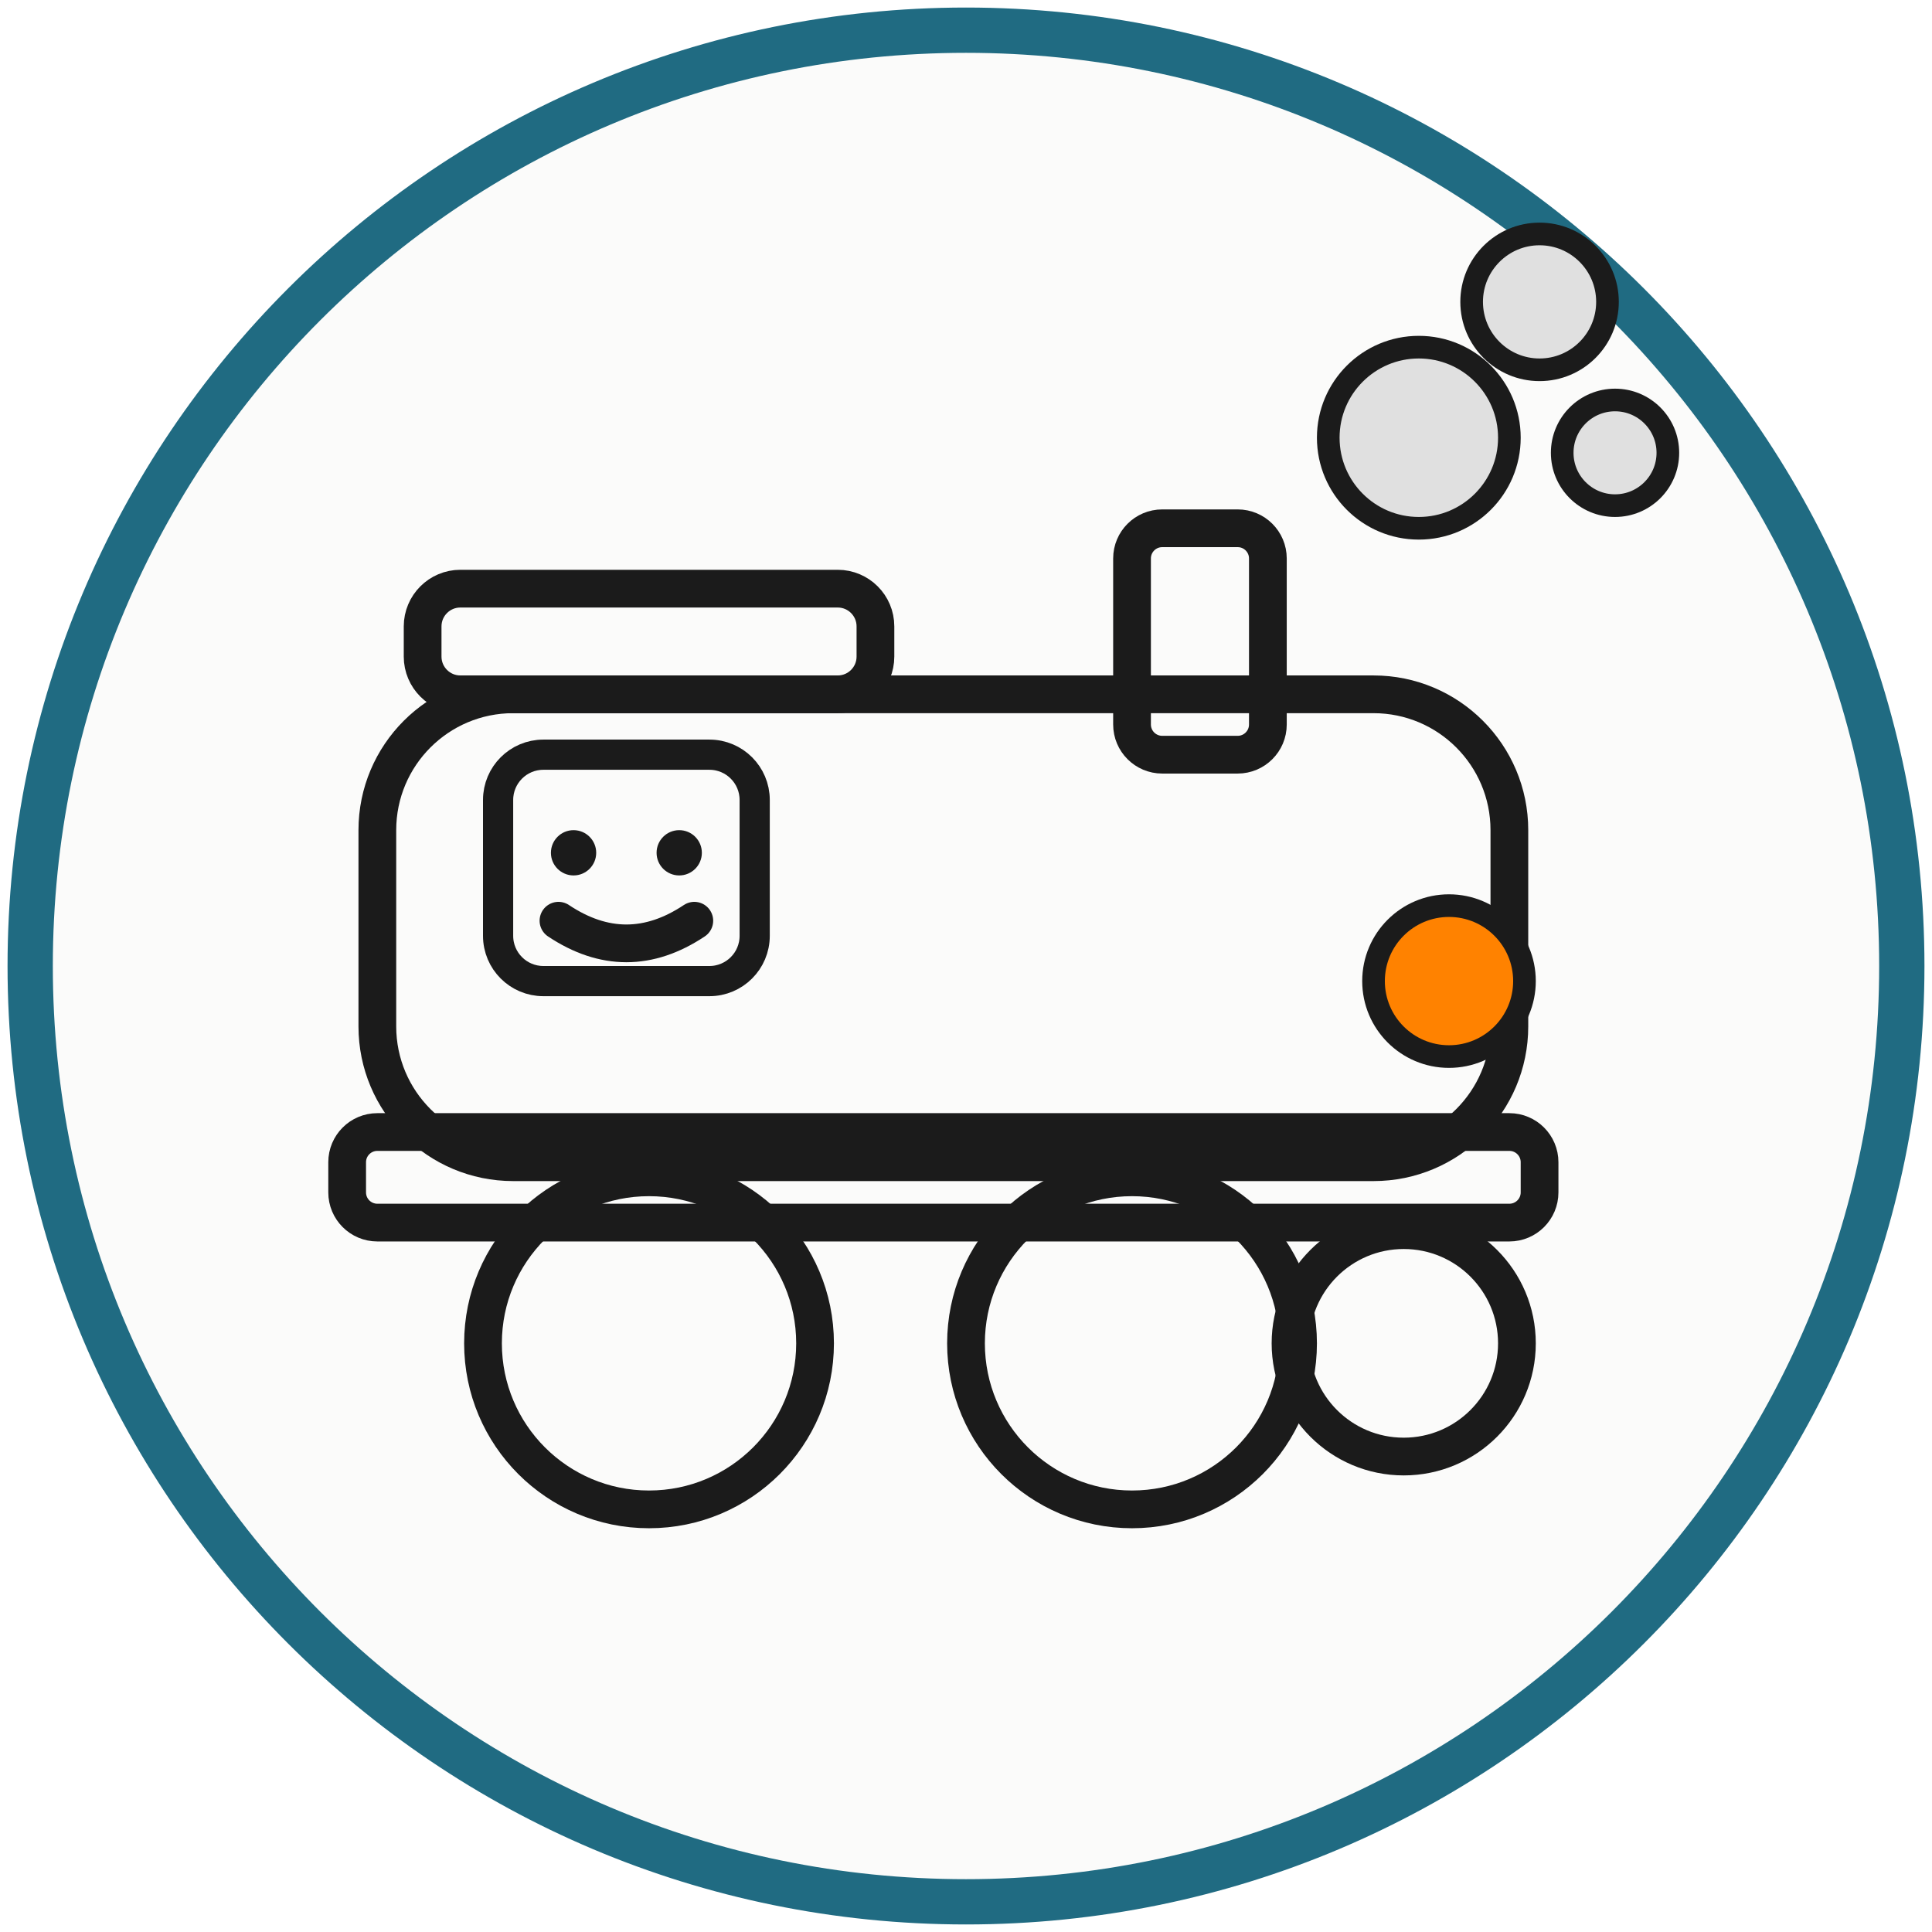
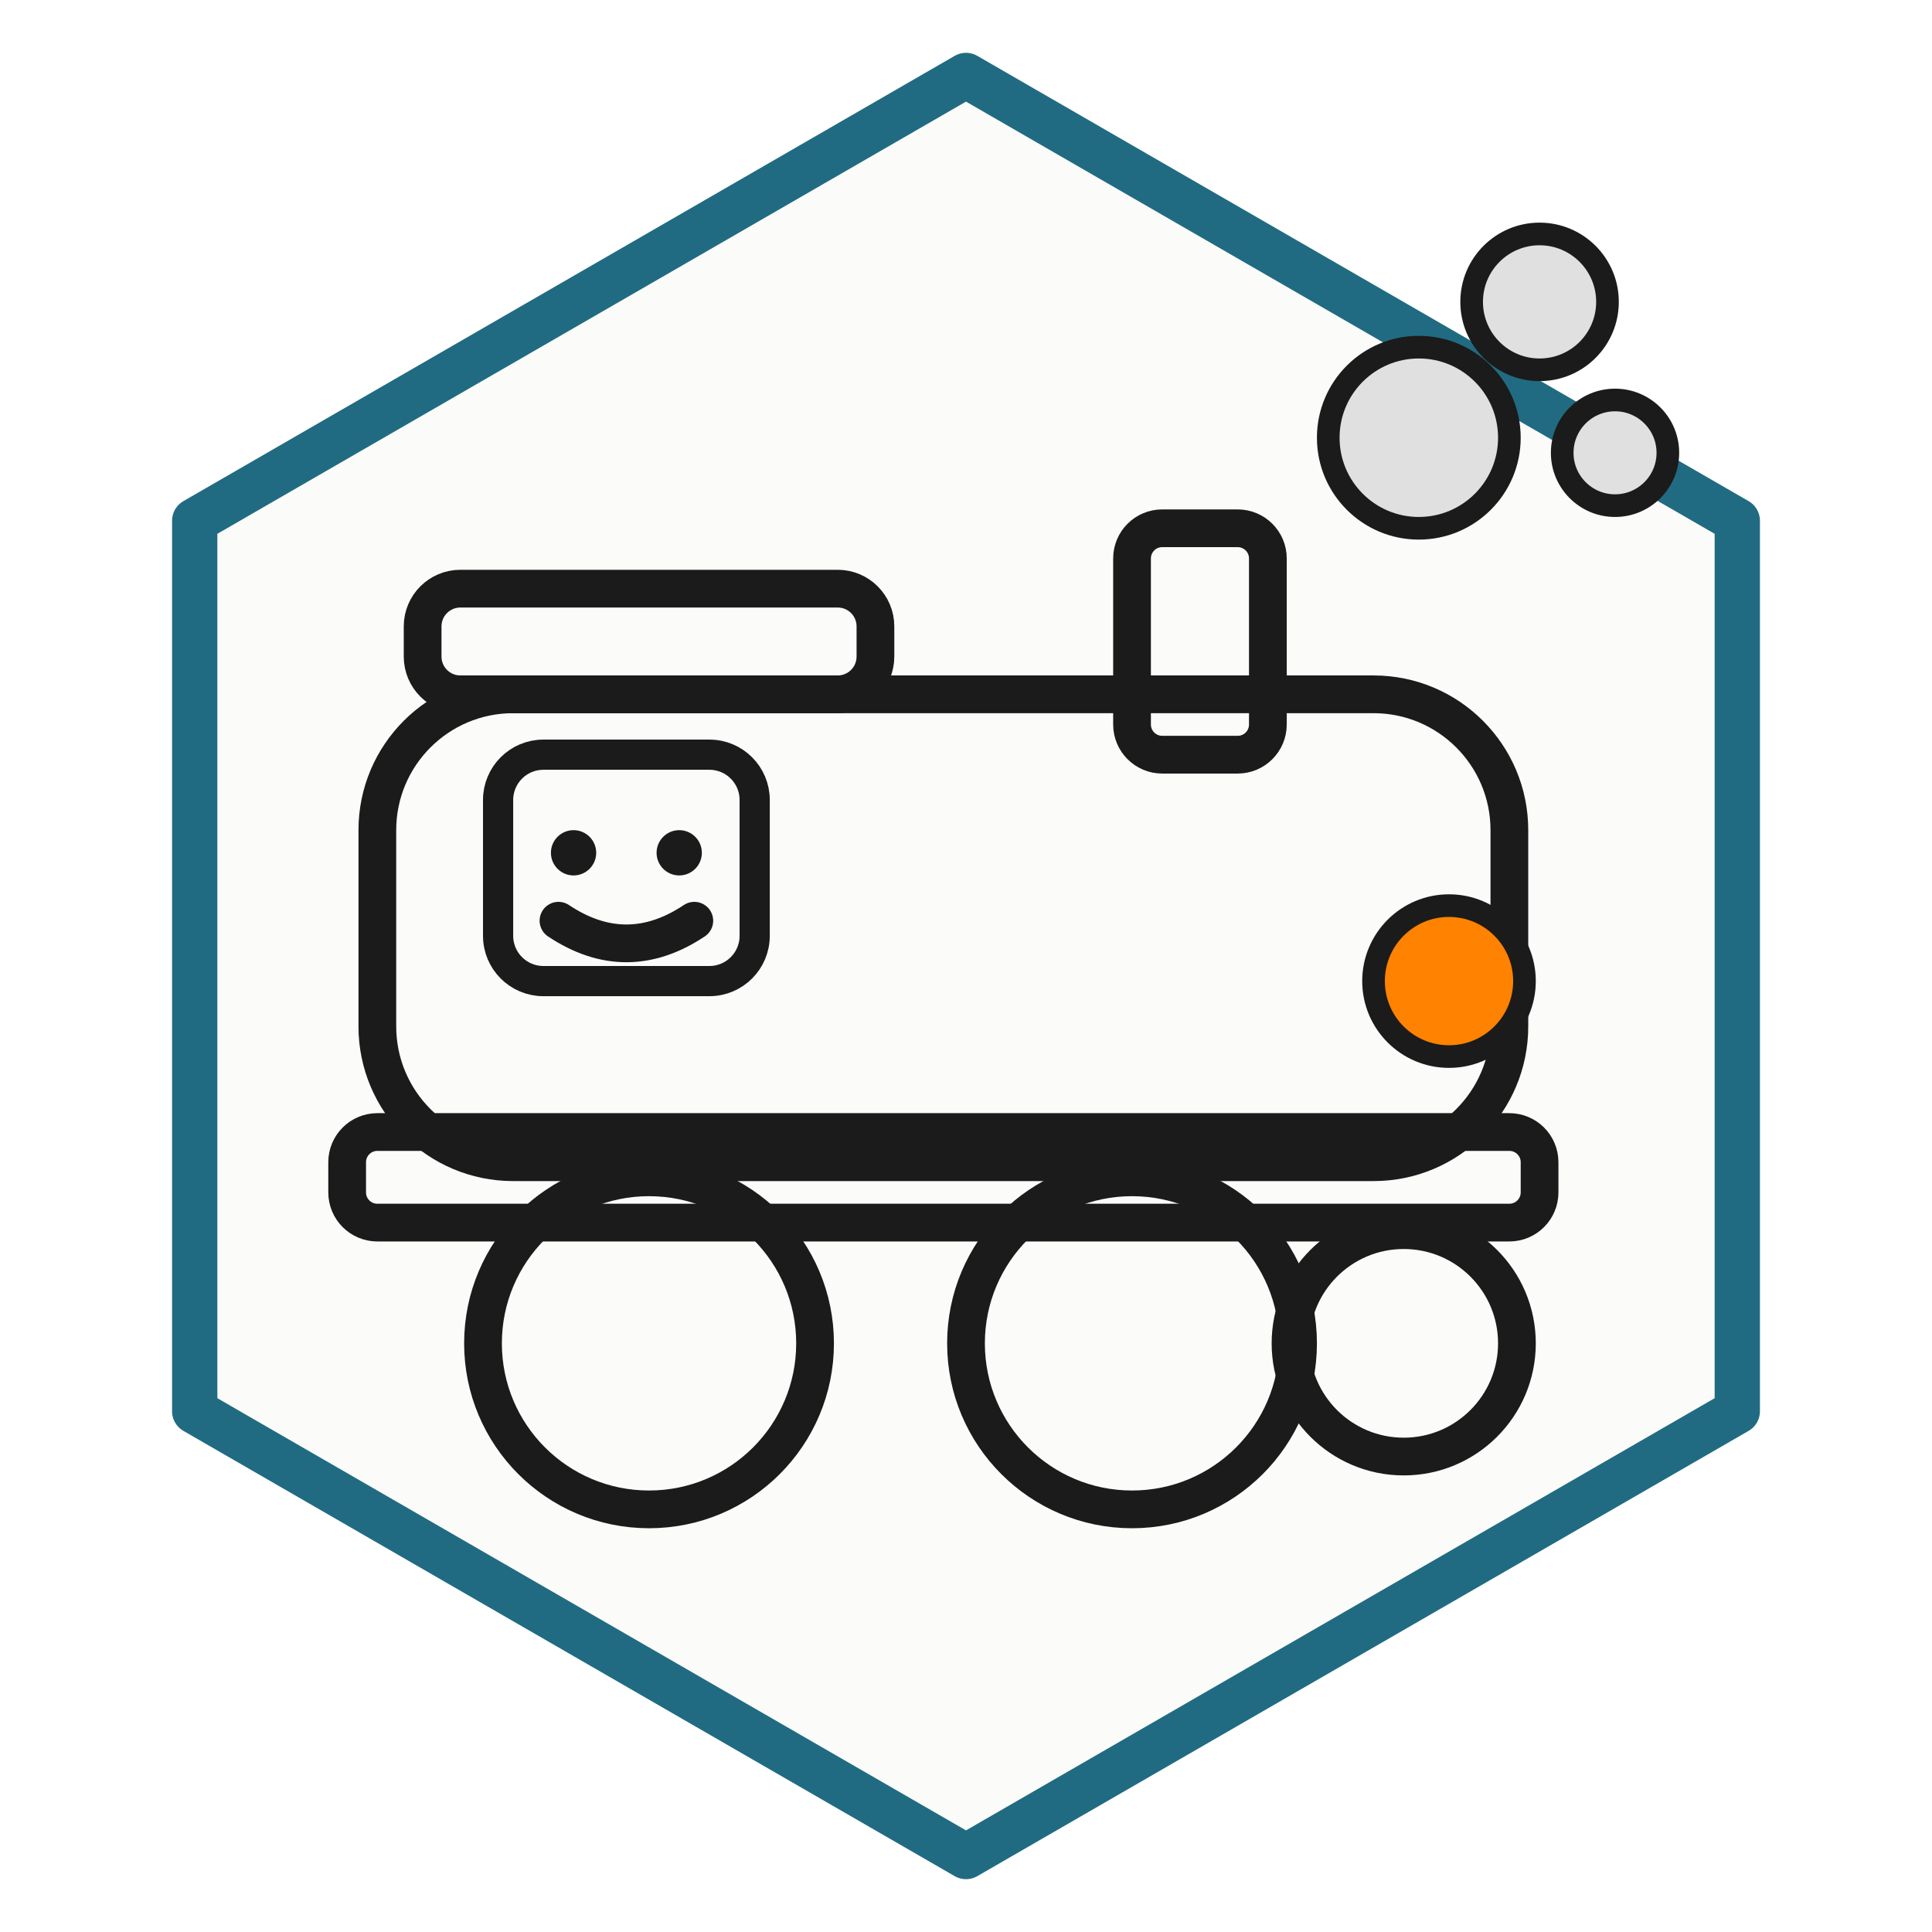
<svg xmlns="http://www.w3.org/2000/svg" viewBox="0 0 256 256" width="256" height="256">
  <defs>
    <style>
      .body   { fill: #206b82; }
      .body2  { fill: #2c87a6; }
      .cab    { fill: #3A833A; }
      .window { fill: #FBFBFA; stroke: #1B1B1B; stroke-width: 4; }
      .wheel  { fill: #1B1B1B; }
      .hub    { fill: #FBFBFA; }
      .face   { fill: none; stroke: #1B1B1B; stroke-width: 5; stroke-linecap: round; }
      .outline{ fill: none; stroke: #1B1B1B; stroke-width: 5; stroke-linejoin: round; }
      .smoke  { fill: #E0E0E0; stroke: #1B1B1B; stroke-width: 3; }
      .light  { fill: #FF8200; stroke: #1B1B1B; stroke-width: 3; }
    </style>
  </defs>
-   <circle cx="128" cy="128" r="124" fill="#FBFBFA" stroke="#206b82" stroke-width="6" />
+   <polygon points="128,10 230.2,69 230.2,187 128,246 25.8,187 25.8,69" fill="#FBFBFA" stroke="#206b82" stroke-width="6" stroke-linejoin="round" />
  <circle class="smoke" cx="188" cy="58" r="12" />
  <circle class="smoke" cx="204" cy="40" r="9" />
  <circle class="smoke" cx="214" cy="60" r="7" />
  <rect class="body2 outline" x="150" y="70" width="18" height="30" rx="4" />
  <rect class="cab outline" x="56" y="78" width="60" height="14" rx="5" />
  <rect class="body outline" x="50" y="92" width="150" height="62" rx="18" />
  <rect class="window" x="66" y="100" width="34" height="30" rx="6" />
  <circle cx="76" cy="113" r="3" fill="#1B1B1B" />
  <circle cx="90" cy="113" r="3" fill="#1B1B1B" />
  <path class="face" d="M74 122 Q83 128 92 122" />
  <circle class="light" cx="192" cy="130" r="10" />
  <rect class="cab outline" x="46" y="150" width="158" height="12" rx="4" />
  <circle class="wheel outline" cx="86" cy="178" r="22" />
  <circle class="hub" cx="86" cy="178" r="8" />
  <circle class="wheel outline" cx="150" cy="178" r="22" />
  <circle class="hub" cx="150" cy="178" r="8" />
  <circle class="wheel outline" cx="186" cy="178" r="15" />
  <circle class="hub" cx="186" cy="178" r="6" />
</svg>
